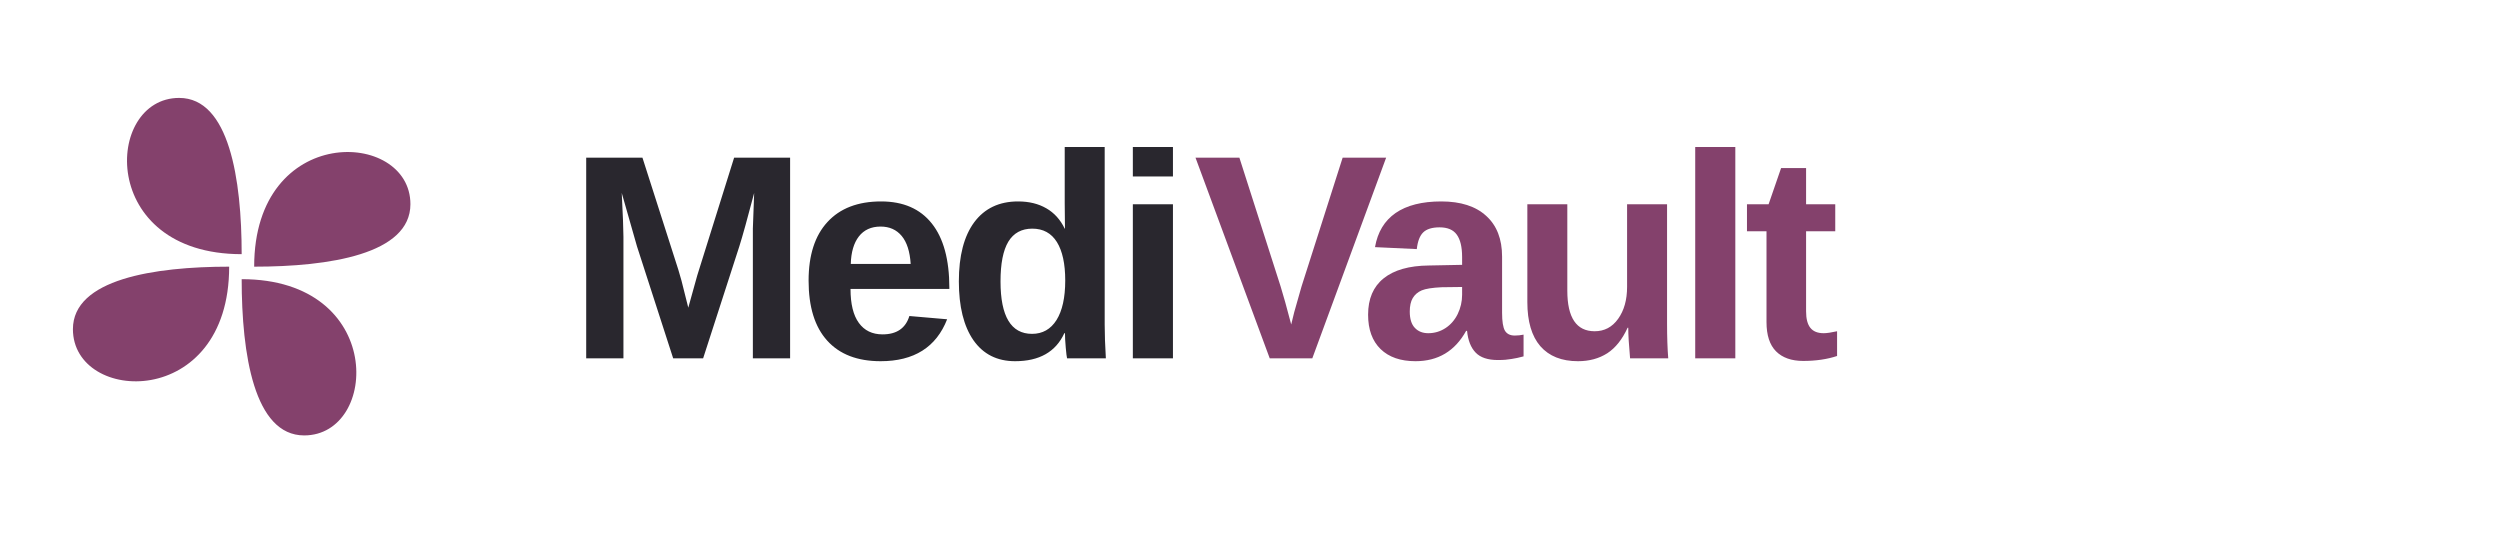
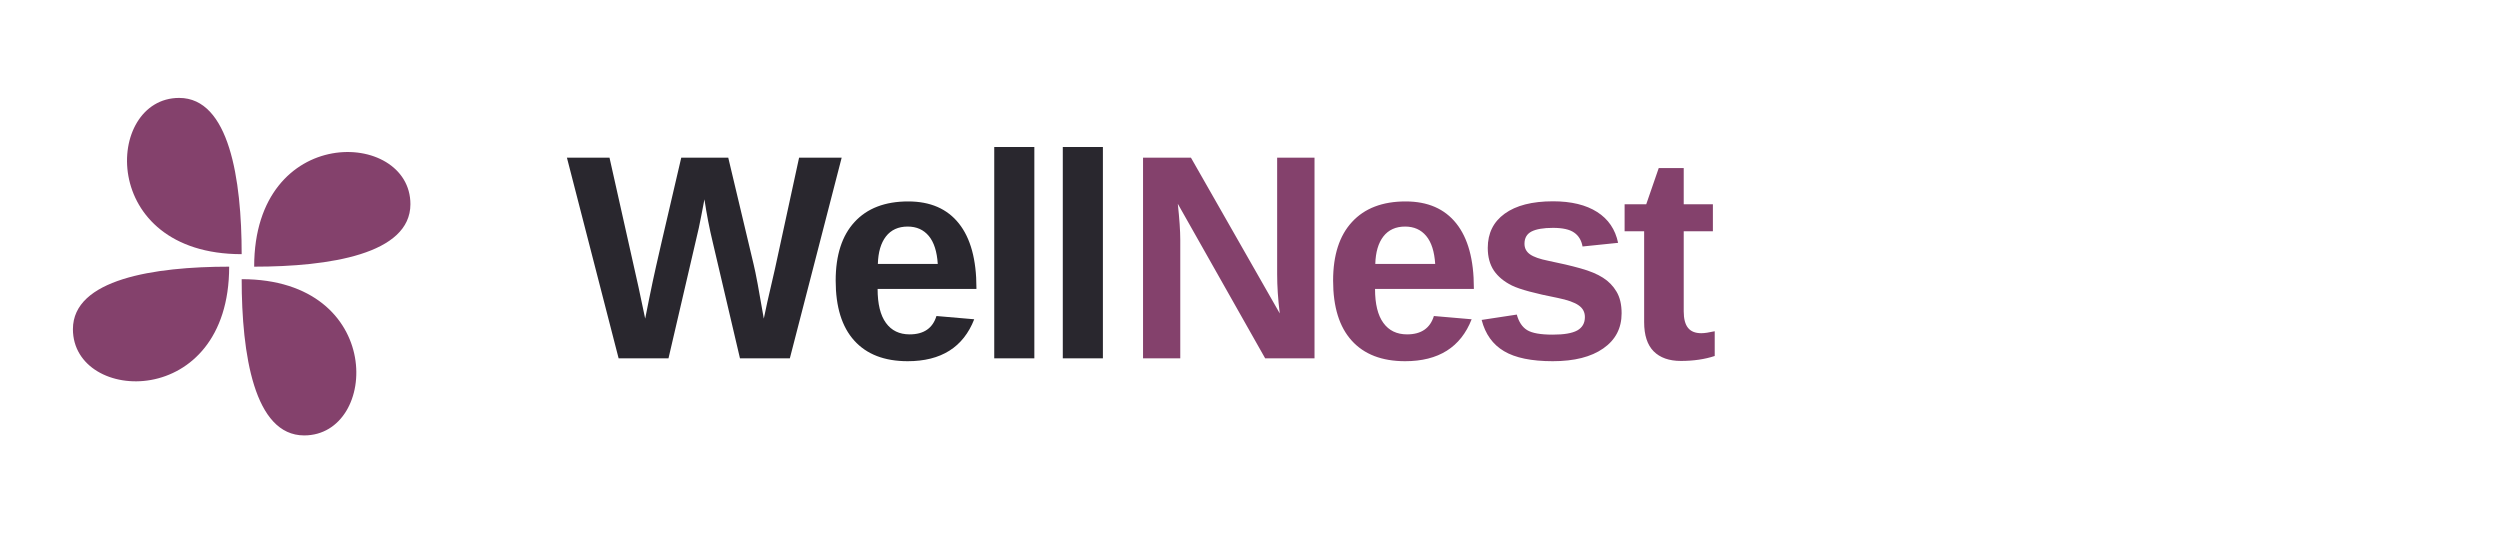
- <svg xmlns="http://www.w3.org/2000/svg" viewBox="0 0 300 64" role="img" aria-label="MediVault Care petals">
+ <svg xmlns="http://www.w3.org/2000/svg" viewBox="0 0 300 64" role="img" aria-label="WellNest Care petals">
  <g transform="translate(5 8) scale(.75)" color="#84416c">
    <path d="M32 30C9 30 10 5 22 5c8 0 10 13 10 25Zm2 2C34 9 59 10 59 22c0 8-13 10-25 10ZM32 34c23 0 22 25 10 25-8 0-10-13-10-25Zm-2-2C30 55 5 54 5 42c0-8 13-10 25-10Z" fill="currentColor" />
  </g>
-   <text x="68" y="43" fill="#29272e" font-family="Arial,sans-serif" font-size="35" font-weight="600" letter-spacing="-1.5">Medi<tspan fill="#84416c">Vault</tspan>
+   <text x="68" y="43" fill="#29272e" font-family="Arial,sans-serif" font-size="35" font-weight="600" letter-spacing="-1.5">Well<tspan fill="#84416c">Nest</tspan>
  </text>
</svg>
